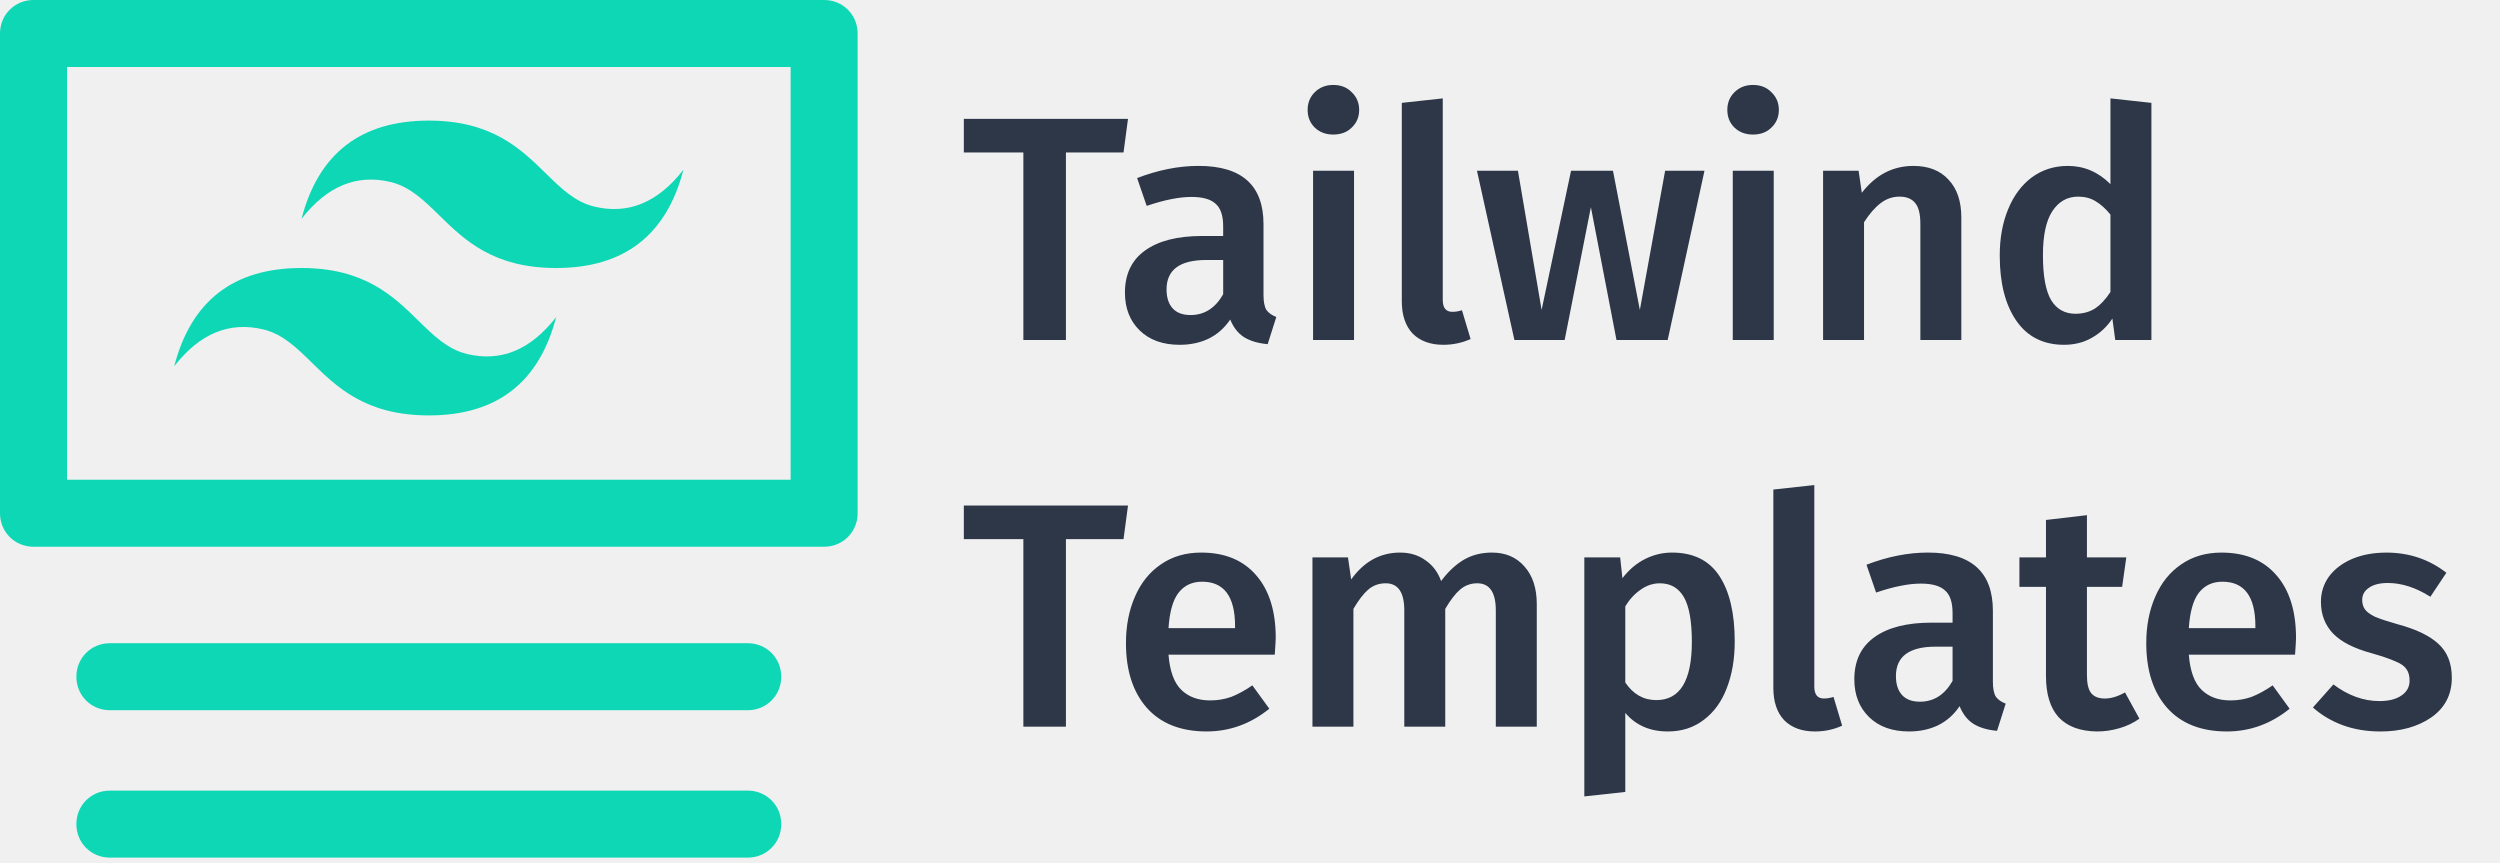
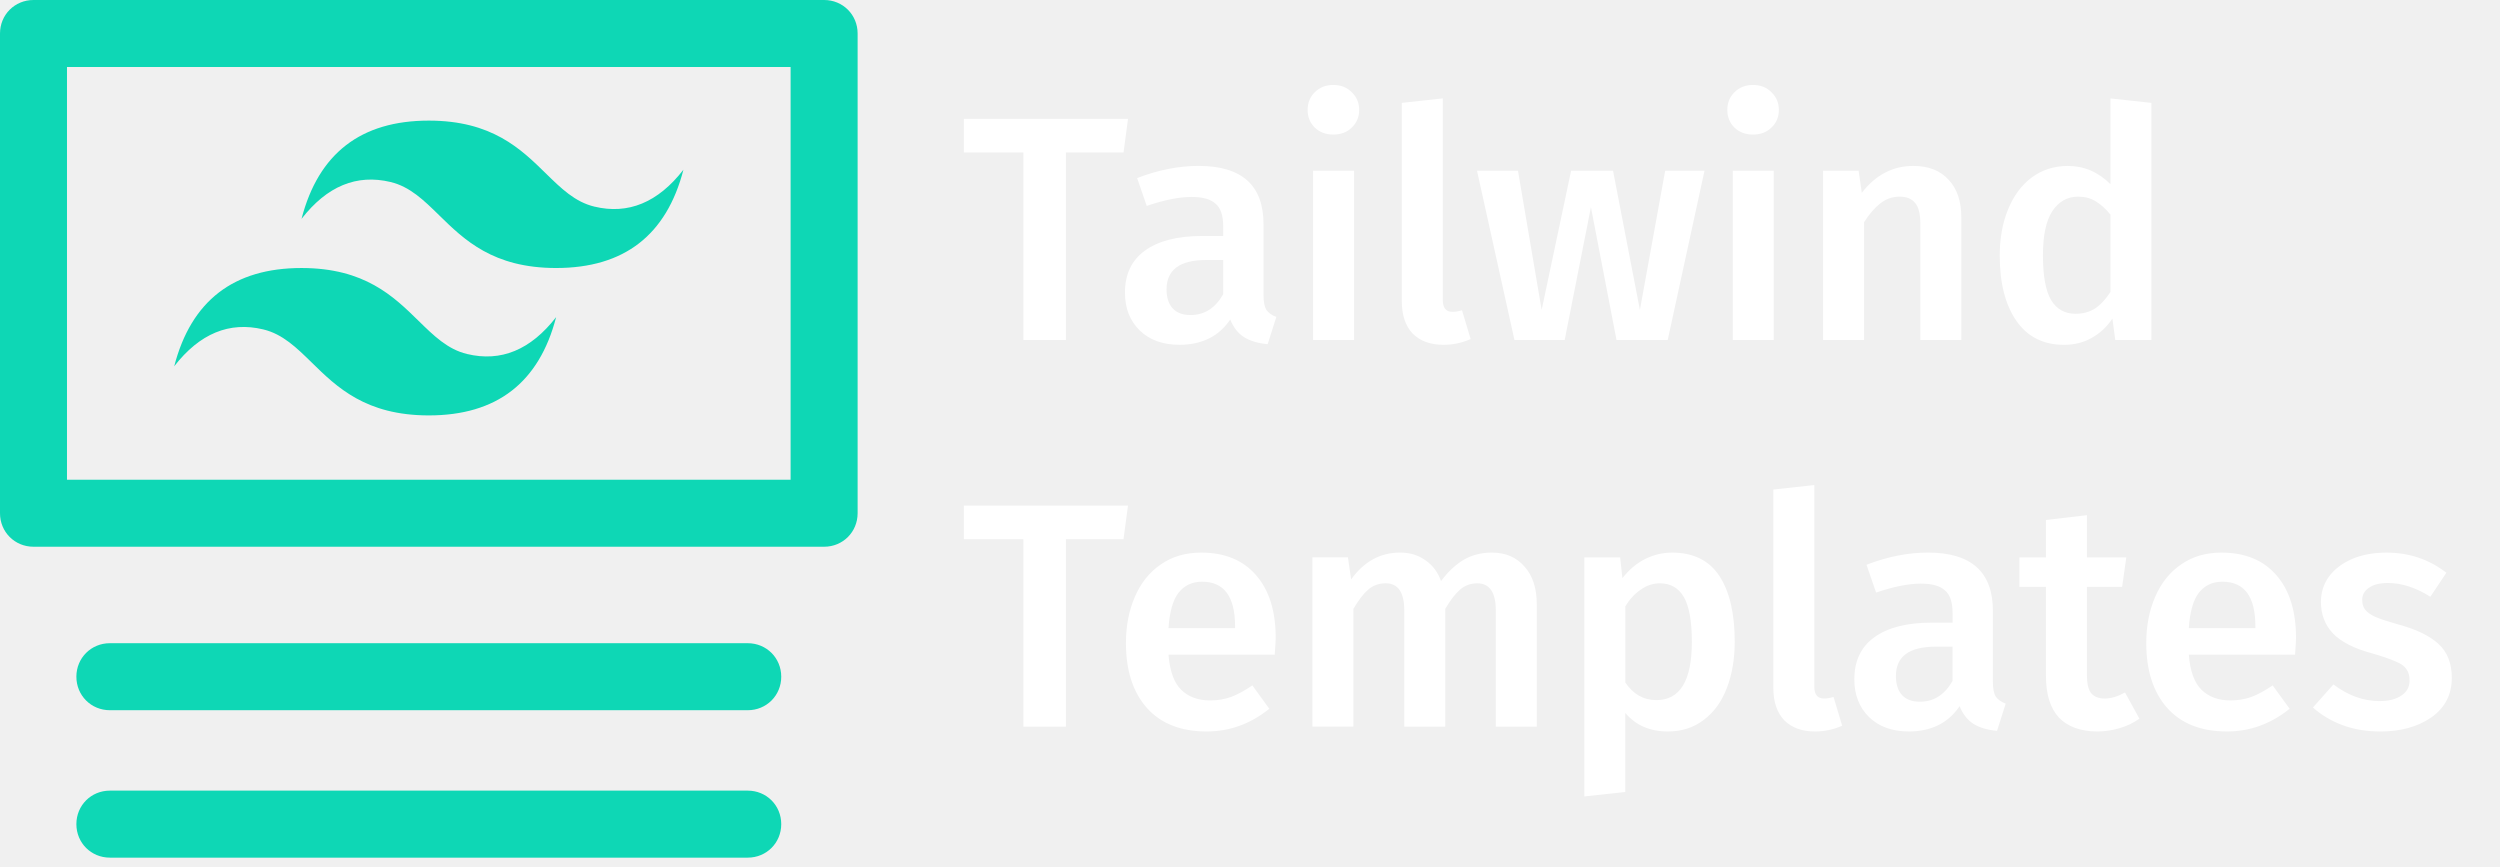
- <svg xmlns="http://www.w3.org/2000/svg" fill="none" height="69" viewBox="0 0 200 69" width="200">
+ <svg xmlns="http://www.w3.org/2000/svg" fill="none" height="44" viewBox="0 0 127 44" width="127">
  <clipPath id="a">
-     <path d="m0 0h200v68.8h-200z" />
+     <path d="m0 0h127v43.688h-127z" />
  </clipPath>
  <g clip-path="url(#a)">
    <g fill="#0ed7b5">
-       <path d="m65.93 0h-63.25c-1.501 0-2.68 1.179-2.68 2.68v38.378c0 1.501 1.179 2.68 2.68 2.68h63.25c1.501 0 2.68-1.179 2.68-2.68v-38.378c0-1.501-1.179-2.68-2.68-2.68zm-2.68 38.378h-57.889v-33.018h57.889z" />
-       <path d="m59.819 51.457h-51.029c-1.501 0-2.68 1.179-2.68 2.68 0 1.501 1.179 2.68 2.68 2.68h51.029c1.501 0 2.68-1.179 2.68-2.68 0-1.501-1.179-2.68-2.68-2.68z" />
-       <path d="m59.819 63.249h-51.029c-1.501 0-2.68 1.179-2.68 2.68s1.179 2.68 2.68 2.68h51.029c1.501 0 2.68-1.179 2.68-2.68s-1.179-2.68-2.68-2.68z" />
-       <path clip-rule="evenodd" d="m34.305 9.648c-5.432 0-8.826 2.621-10.184 7.862 2.037-2.62 4.413-3.603 7.129-2.948 1.55.374 2.657 1.458 3.883 2.659 1.997 1.956 4.308 4.22 9.357 4.22 5.432 0 8.826-2.62 10.184-7.862-2.037 2.62-4.413 3.603-7.129 2.948-1.55-.374-2.657-1.458-3.883-2.659-1.997-1.956-4.308-4.22-9.357-4.22zm-10.184 11.792c-5.432 0-8.826 2.621-10.184 7.862 2.037-2.621 4.413-3.603 7.129-2.948 1.55.374 2.657 1.458 3.883 2.659 1.997 1.956 4.308 4.22 9.357 4.22 5.432 0 8.826-2.62 10.184-7.862-2.037 2.62-4.413 3.603-7.129 2.948-1.55-.374-2.657-1.458-3.883-2.659-1.997-1.956-4.308-4.22-9.357-4.22z" fill-rule="evenodd" />
+       <path d="m41.865 0h-40.163c-.953 0-1.702.749-1.702 1.702v24.37c0 .953.749 1.702 1.702 1.702h40.163c.953 0 1.702-.749 1.702-1.702v-24.37c0-.953-.749-1.702-1.702-1.702zm-1.702 24.37h-36.76v-20.967h36.76z" />
+       <path d="m37.985 32.675h-32.403c-.953 0-1.702.749-1.702 1.702 0 .953.749 1.702 1.702 1.702h32.403c.953 0 1.702-.749 1.702-1.702 0-.953-.749-1.702-1.702-1.702z" />
+       <path d="m37.985 40.164h-32.403c-.953 0-1.702.749-1.702 1.702s.749 1.702 1.702 1.702h32.403c.953 0 1.702-.749 1.702-1.702s-.749-1.702-1.702-1.702z" />
+       <path clip-rule="evenodd" d="m21.784 6.127c-3.449 0-5.605 1.664-6.467 4.992 1.293-1.664 2.802-2.288 4.527-1.872.984.237 1.687.926 2.466 1.689 1.268 1.242 2.736 2.679 5.941 2.679 3.449 0 5.605-1.664 6.467-4.992-1.294 1.664-2.803 2.288-4.527 1.872-.984-.237-1.687-.926-2.466-1.689-1.268-1.242-2.736-2.679-5.941-2.679zm-6.467 7.488c-3.449 0-5.605 1.664-6.467 4.992 1.293-1.664 2.802-2.288 4.527-1.872.984.237 1.687.926 2.466 1.689 1.268 1.242 2.736 2.679 5.941 2.679 3.449 0 5.605-1.664 6.467-4.992-1.293 1.664-2.802 2.288-4.527 1.872-.984-.237-1.687-.926-2.466-1.689-1.268-1.242-2.736-2.679-5.941-2.679z" fill-rule="evenodd" />
    </g>
-     <path d="m90.24 9.51-.358 2.688h-4.608v15.002h-3.405v-15.002h-4.762v-2.688zm10.841 14.106c0 .529.077.922.23 1.178.171.239.436.427.794.563l-.691 2.176c-.768-.068-1.4-.256-1.895-.563-.478-.307-.845-.776-1.101-1.408-.461.683-1.041 1.195-1.741 1.536-.683.324-1.451.486-2.304.486-1.348 0-2.415-.384-3.2-1.152-.785-.768-1.178-1.775-1.178-3.021 0-1.468.529-2.586 1.587-3.354 1.075-.785 2.603-1.178 4.582-1.178h1.69v-.768c0-.87-.205-1.476-.614-1.818-.393-.358-1.033-.538-1.92-.538-.99 0-2.185.239-3.584.717l-.768-2.227c1.69-.648 3.328-.973 4.915-.973 3.465 0 5.197 1.553 5.197 4.659zm-5.837 1.587c1.109 0 1.98-.555 2.611-1.664v-2.739h-1.357c-2.116 0-3.174.785-3.174 2.355 0 .648.162 1.152.486 1.51.324.358.802.538 1.434.538zm13.079-11.546v13.542h-3.277v-13.542zm-1.664-6.861c.615 0 1.11.196 1.485.589.393.375.589.845.589 1.408 0 .563-.196 1.033-.589 1.408-.375.376-.87.563-1.485.563-.597 0-1.092-.188-1.485-.563-.375-.375-.563-.845-.563-1.408 0-.563.188-1.033.563-1.408.393-.393.888-.589 1.485-.589zm8.813 20.787c-1.042 0-1.861-.299-2.458-.896-.58-.614-.87-1.476-.87-2.586v-15.872l3.276-.358v16.128c0 .631.256.947.768.947.256 0 .512-.043.768-.128l.692 2.304c-.683.307-1.408.461-2.176.461zm20.887-13.926-2.944 13.542h-4.096l-2.048-10.624-2.099 10.624h-4.019l-2.996-13.542h3.277l1.895 11.136 2.355-11.136h3.353l2.151 11.136 2.022-11.136zm5.539 0v13.542h-3.277v-13.542zm-1.664-6.861c.615 0 1.11.196 1.485.589.393.375.589.845.589 1.408 0 .563-.196 1.033-.589 1.408-.375.376-.87.563-1.485.563-.597 0-1.092-.188-1.485-.563-.375-.375-.563-.845-.563-1.408 0-.563.188-1.033.563-1.408.393-.393.888-.589 1.485-.589zm12.832 6.477c1.211 0 2.15.367 2.816 1.101.682.717 1.024 1.724 1.024 3.021v9.805h-3.277v-9.293c0-.802-.145-1.365-.435-1.69-.273-.324-.683-.486-1.229-.486-.563 0-1.075.179-1.536.538-.444.341-.879.845-1.306 1.51v9.421h-3.276v-13.542h2.841l.256 1.766c1.109-1.434 2.483-2.15 4.122-2.15zm19.047-5.043v18.969h-2.893l-.23-1.715c-.427.649-.973 1.161-1.638 1.536-.649.376-1.391.563-2.228.563-1.655 0-2.927-.64-3.814-1.92-.887-1.28-1.331-3.021-1.331-5.222 0-1.382.222-2.611.665-3.686.444-1.092 1.076-1.946 1.895-2.56.836-.614 1.8-.922 2.893-.922 1.297 0 2.432.486 3.404 1.459v-6.861zm-6.067 16.87c.58 0 1.092-.137 1.536-.41.444-.29.862-.734 1.254-1.331v-6.195c-.392-.478-.793-.836-1.203-1.075-.392-.239-.853-.358-1.382-.358-.871 0-1.562.393-2.074 1.178-.495.768-.742 1.937-.742 3.507 0 1.673.222 2.876.665 3.61.444.717 1.093 1.075 1.946 1.075zm-75.806 15.343-.358 2.688h-4.608v15.002h-3.405v-15.002h-4.762v-2.688zm11.817 10.598c0 .171-.026.614-.077 1.331h-8.499c.102 1.314.444 2.253 1.024 2.816.58.563 1.348.845 2.304.845.597 0 1.161-.094 1.69-.282.529-.205 1.092-.512 1.69-.922l1.357 1.869c-1.502 1.212-3.175 1.818-5.018 1.818-2.065 0-3.661-.631-4.787-1.894-1.109-1.263-1.664-2.987-1.664-5.171 0-1.382.239-2.62.717-3.712.478-1.109 1.169-1.971 2.074-2.586.905-.631 1.98-.947 3.226-.947 1.894 0 3.362.606 4.403 1.818 1.041 1.195 1.562 2.867 1.562 5.018zm-3.252-.947c0-2.372-.879-3.558-2.637-3.558-.802 0-1.434.299-1.894.896-.444.58-.708 1.519-.794 2.816h5.325zm20.553-5.888c1.092 0 1.963.375 2.611 1.126.649.734.973 1.732.973 2.995v9.805h-3.277v-9.293c0-1.451-.495-2.176-1.485-2.176-.529 0-.99.171-1.382.512-.376.324-.768.836-1.178 1.536v9.421h-3.276v-9.293c0-1.451-.495-2.176-1.485-2.176-.546 0-1.016.171-1.408.512-.376.324-.768.836-1.178 1.536v9.421h-3.277v-13.542h2.842l.256 1.766c1.024-1.434 2.33-2.15 3.917-2.15.785 0 1.459.205 2.022.614.58.393.999.947 1.255 1.664.546-.734 1.143-1.297 1.792-1.69.665-.393 1.425-.589 2.278-.589zm14.403 0c1.706 0 2.969.623 3.788 1.869.82 1.246 1.229 2.995 1.229 5.248 0 1.399-.213 2.645-.64 3.738-.409 1.075-1.024 1.92-1.843 2.534-.802.614-1.758.922-2.867.922-1.434 0-2.569-.495-3.405-1.485v6.323l-3.277.358v-19.123h2.867l.18 1.664c.529-.683 1.135-1.195 1.817-1.536.683-.341 1.4-.512 2.151-.512zm-1.255 11.802c1.895 0 2.842-1.553 2.842-4.659 0-1.655-.214-2.85-.64-3.584-.427-.734-1.067-1.101-1.92-1.101-.546 0-1.058.171-1.536.512-.478.324-.888.768-1.229 1.331v6.093c.631.939 1.459 1.408 2.483 1.408zm12.69 2.509c-1.041 0-1.86-.299-2.457-.896-.58-.614-.871-1.476-.871-2.586v-15.872l3.277-.358v16.128c0 .631.256.947.768.947.256 0 .512-.043.768-.128l.691 2.304c-.682.307-1.408.461-2.176.461zm14.235-3.968c0 .529.077.922.23 1.178.171.239.436.427.794.563l-.691 2.176c-.768-.068-1.4-.256-1.895-.563-.477-.307-.844-.776-1.1-1.408-.461.683-1.041 1.195-1.741 1.536-.683.324-1.451.486-2.304.486-1.348 0-2.415-.384-3.2-1.152s-1.178-1.775-1.178-3.021c0-1.468.529-2.586 1.587-3.354 1.076-.785 2.603-1.178 4.583-1.178h1.689v-.768c0-.87-.204-1.476-.614-1.818-.392-.358-1.032-.538-1.92-.538-.99 0-2.184.239-3.584.717l-.768-2.227c1.69-.649 3.328-.973 4.915-.973 3.465 0 5.197 1.553 5.197 4.659zm-5.837 1.587c1.11 0 1.98-.555 2.611-1.664v-2.739h-1.356c-2.117 0-3.175.785-3.175 2.355 0 .649.162 1.152.487 1.51.324.358.802.538 1.433.538zm17.559 1.357c-.478.341-1.015.597-1.613.768-.58.171-1.177.256-1.792.256-1.331-.017-2.346-.393-3.046-1.126-.683-.751-1.024-1.852-1.024-3.302v-7.142h-2.125v-2.355h2.125v-2.995l3.277-.384v3.379h3.149l-.333 2.355h-2.816v7.066c0 .666.111 1.143.333 1.434.239.29.605.435 1.1.435s1.033-.162 1.613-.486zm12.529-6.451c0 .171-.026.614-.077 1.331h-8.499c.102 1.314.444 2.253 1.024 2.816s1.348.845 2.304.845c.597 0 1.16-.094 1.689-.282.529-.205 1.093-.512 1.69-.922l1.357 1.869c-1.502 1.212-3.175 1.818-5.018 1.818-2.065 0-3.661-.631-4.787-1.894-1.109-1.263-1.664-2.987-1.664-5.171 0-1.382.239-2.62.717-3.712.478-1.109 1.169-1.971 2.073-2.586.905-.631 1.98-.947 3.226-.947 1.894 0 3.362.606 4.403 1.818 1.041 1.195 1.562 2.867 1.562 5.018zm-3.251-.947c0-2.372-.879-3.558-2.637-3.558-.802 0-1.434.299-1.895.896-.443.58-.708 1.519-.793 2.816h5.325zm10.466-5.888c1.826 0 3.43.538 4.813 1.613l-1.28 1.92c-1.161-.734-2.296-1.101-3.405-1.101-.649 0-1.152.128-1.511.384-.358.239-.537.563-.537.973 0 .307.077.563.23.768.154.205.427.401.819.589.41.171 1.007.367 1.792.589 1.468.393 2.552.913 3.252 1.562.716.649 1.075 1.553 1.075 2.714 0 1.348-.546 2.406-1.639 3.174-1.092.751-2.449 1.126-4.07 1.126-1.109 0-2.125-.171-3.046-.512-.905-.341-1.69-.811-2.356-1.408l1.639-1.843c1.177.887 2.406 1.331 3.686 1.331.734 0 1.314-.145 1.741-.435.444-.29.666-.691.666-1.203 0-.393-.086-.7-.256-.922-.154-.239-.444-.444-.871-.614-.409-.188-1.058-.41-1.945-.666-1.383-.375-2.398-.896-3.047-1.562-.648-.683-.973-1.527-.973-2.534 0-.751.214-1.425.64-2.022.444-.597 1.058-1.067 1.844-1.408.802-.341 1.715-.512 2.739-.512z" fill="#2d3748" />
+     <path d="m57.303 6.039-.228 1.707h-2.926v9.526h-2.162v-9.526h-3.024v-1.707zm6.884 8.957c0 .336.049.585.146.748.108.152.276.271.504.358l-.439 1.382c-.488-.043-.889-.163-1.203-.358-.303-.195-.536-.493-.699-.894-.293.433-.661.759-1.105.975-.433.206-.921.309-1.463.309-.856 0-1.534-.244-2.032-.732-.499-.488-.748-1.127-.748-1.918 0-.932.336-1.642 1.008-2.13.683-.498 1.653-.748 2.91-.748h1.073v-.488c0-.553-.13-.938-.39-1.154-.249-.228-.656-.341-1.219-.341-.628 0-1.387.152-2.276.455l-.488-1.414c1.073-.412 2.113-.618 3.121-.618 2.2 0 3.3.986 3.3 2.959zm-3.706 1.008c.704 0 1.257-.352 1.658-1.057v-1.739h-.862c-1.344 0-2.016.499-2.016 1.496 0 .412.103.732.309.959s.509.341.91.341zm8.305-7.331v8.599h-2.081v-8.599zm-1.057-4.357c.39 0 .705.125.943.374.249.238.374.536.374.894 0 .358-.125.656-.374.894-.238.238-.553.358-.943.358-.379 0-.694-.119-.943-.358-.238-.238-.358-.536-.358-.894 0-.358.119-.656.358-.894.249-.249.564-.374.943-.374zm5.596 13.2c-.661 0-1.181-.19-1.56-.569-.368-.39-.553-.937-.553-1.642v-10.079l2.081-.228v10.241c0 .401.163.602.488.602.163 0 .325-.027.488-.081l.439 1.463c-.433.195-.894.293-1.382.293zm13.264-8.843-1.869 8.599h-2.601l-1.3-6.746-1.333 6.746h-2.552l-1.902-8.599h2.081l1.203 7.071 1.496-7.071h2.13l1.365 7.071 1.284-7.071zm3.517 0v8.599h-2.081v-8.599zm-1.057-4.357c.39 0 .705.125.943.374.249.238.374.536.374.894 0 .358-.125.656-.374.894-.238.238-.553.358-.943.358-.379 0-.694-.119-.943-.358-.238-.238-.358-.536-.358-.894 0-.358.119-.656.358-.894.249-.249.564-.374.943-.374zm8.148 4.113c.769 0 1.365.233 1.788.699.433.455.65 1.095.65 1.918v6.226h-2.081v-5.901c0-.509-.092-.867-.276-1.073-.173-.206-.433-.309-.78-.309-.358 0-.683.114-.975.341-.282.217-.558.536-.829.959v5.982h-2.081v-8.599h1.804l.163 1.122c.704-.91 1.577-1.365 2.617-1.365zm12.095-3.202v12.046h-1.837l-.146-1.089c-.271.412-.618.737-1.041.975-.412.238-.883.358-1.414.358-1.051 0-1.859-.406-2.422-1.219-.564-.813-.845-1.918-.845-3.316 0-.878.14-1.658.422-2.341.282-.694.683-1.235 1.203-1.626.531-.39 1.143-.585 1.837-.585.824 0 1.544.309 2.162.927v-4.357zm-3.853 10.713c.369 0 .694-.087.976-.26.281-.184.547-.466.796-.845v-3.934c-.249-.303-.504-.531-.764-.683-.249-.152-.542-.228-.878-.228-.552 0-.991.249-1.317.748-.314.488-.471 1.23-.471 2.227 0 1.062.141 1.826.423 2.292.281.455.693.683 1.235.683zm-48.136 9.743-.228 1.707h-2.926v9.526h-2.162v-9.526h-3.024v-1.707zm7.503 6.73c0 .108-.016.39-.049.845h-5.397c.065.835.282 1.431.65 1.788.368.358.856.536 1.463.536.379 0 .737-.06 1.073-.179.336-.13.694-.325 1.073-.585l.862 1.187c-.954.769-2.016 1.154-3.186 1.154-1.311 0-2.325-.401-3.04-1.203-.704-.802-1.057-1.897-1.057-3.284 0-.878.152-1.663.455-2.357.303-.704.742-1.252 1.317-1.642.574-.401 1.257-.601 2.048-.601 1.203 0 2.135.385 2.796 1.154.661.759.992 1.821.992 3.186zm-2.065-.602c0-1.506-.558-2.26-1.674-2.26-.509 0-.91.19-1.203.569-.282.368-.45.965-.504 1.788h3.381zm13.051-3.739c.694 0 1.246.238 1.658.715.412.466.618 1.1.618 1.902v6.226h-2.081v-5.901c0-.921-.314-1.382-.943-1.382-.336 0-.628.108-.878.325-.238.206-.488.531-.748.975v5.982h-2.081v-5.901c0-.921-.314-1.382-.943-1.382-.347 0-.645.108-.894.325-.238.206-.488.531-.748.975v5.982h-2.081v-8.599h1.804l.163 1.122c.65-.91 1.479-1.365 2.487-1.365.499 0 .927.13 1.284.39.368.249.634.602.796 1.057.347-.466.726-.824 1.138-1.073.423-.249.905-.374 1.447-.374zm9.146 0c1.084 0 1.886.396 2.406 1.187.52.791.78 1.902.78 3.333 0 .889-.136 1.68-.406 2.373-.26.683-.65 1.219-1.171 1.609-.509.39-1.116.585-1.821.585-.91 0-1.631-.314-2.162-.943v4.015l-2.081.228v-12.143h1.821l.114 1.057c.336-.433.721-.759 1.154-.975.433-.217.889-.325 1.365-.325zm-.796 7.494c1.203 0 1.804-.986 1.804-2.959 0-1.051-.136-1.81-.406-2.276-.271-.466-.677-.699-1.219-.699-.347 0-.672.108-.975.325-.303.206-.564.488-.78.845v3.869c.401.596.927.894 1.577.894zm8.058 1.593c-.661 0-1.181-.19-1.561-.569-.368-.39-.553-.937-.553-1.642v-10.079l2.081-.228v10.241c0 .401.163.602.488.602.163 0 .325-.027.488-.081l.439 1.463c-.433.195-.894.293-1.382.293zm9.039-2.52c0 .336.048.585.146.748.108.152.276.271.504.358l-.439 1.382c-.488-.043-.889-.163-1.203-.358-.303-.195-.536-.493-.699-.894-.293.433-.661.759-1.105.975-.433.206-.921.309-1.463.309-.856 0-1.534-.244-2.032-.732-.498-.488-.748-1.127-.748-1.918 0-.932.336-1.642 1.008-2.13.683-.498 1.653-.748 2.91-.748h1.073v-.488c0-.553-.13-.937-.39-1.154-.249-.228-.656-.341-1.219-.341-.629 0-1.387.152-2.276.455l-.488-1.414c1.073-.412 2.113-.618 3.121-.618 2.2 0 3.3.986 3.3 2.958zm-3.707 1.008c.705 0 1.257-.352 1.658-1.057v-1.739h-.862c-1.344 0-2.016.498-2.016 1.496 0 .412.103.732.309.959s.509.341.91.341zm11.15.862c-.303.217-.645.379-1.024.488-.368.108-.748.163-1.138.163-.845-.011-1.49-.249-1.934-.715-.434-.477-.651-1.176-.651-2.097v-4.535h-1.349v-1.496h1.349v-1.902l2.081-.244v2.146h2l-.212 1.496h-1.788v4.487c0 .423.071.726.212.91.151.184.384.276.699.276.314 0 .655-.103 1.024-.309zm7.956-4.096c0 .108-.016.39-.049.845h-5.397c.065.835.282 1.431.65 1.788.369.358.856.536 1.463.536.38 0 .737-.06 1.073-.179.336-.13.694-.325 1.073-.585l.862 1.187c-.954.769-2.016 1.154-3.186 1.154-1.312 0-2.325-.401-3.04-1.203-.705-.802-1.057-1.897-1.057-3.284 0-.878.152-1.663.455-2.357.304-.704.743-1.252 1.317-1.642.574-.401 1.257-.601 2.048-.601 1.203 0 2.135.385 2.796 1.154.661.759.992 1.821.992 3.186zm-2.065-.602c0-1.506-.558-2.26-1.674-2.26-.509 0-.91.19-1.203.569-.282.368-.45.965-.504 1.788h3.381zm6.646-3.739c1.16 0 2.179.341 3.056 1.024l-.812 1.219c-.737-.466-1.458-.699-2.162-.699-.412 0-.732.081-.959.244-.228.152-.342.358-.342.618 0 .195.049.358.146.488.098.13.271.255.521.374.26.108.639.233 1.138.374.932.249 1.62.58 2.064.992.455.412.683.986.683 1.723 0 .856-.347 1.528-1.041 2.016-.693.477-1.555.715-2.584.715-.705 0-1.35-.108-1.935-.325-.574-.217-1.073-.515-1.495-.894l1.04-1.171c.748.564 1.528.845 2.341.845.466 0 .834-.092 1.105-.276.282-.184.423-.439.423-.764 0-.249-.054-.444-.163-.585-.097-.152-.281-.282-.552-.39-.26-.119-.672-.26-1.236-.423-.878-.238-1.522-.569-1.934-.992-.412-.433-.618-.97-.618-1.609 0-.477.136-.905.407-1.284.281-.379.671-.677 1.17-.894.509-.217 1.089-.325 1.739-.325z" fill="#fff" />
  </g>
</svg>
